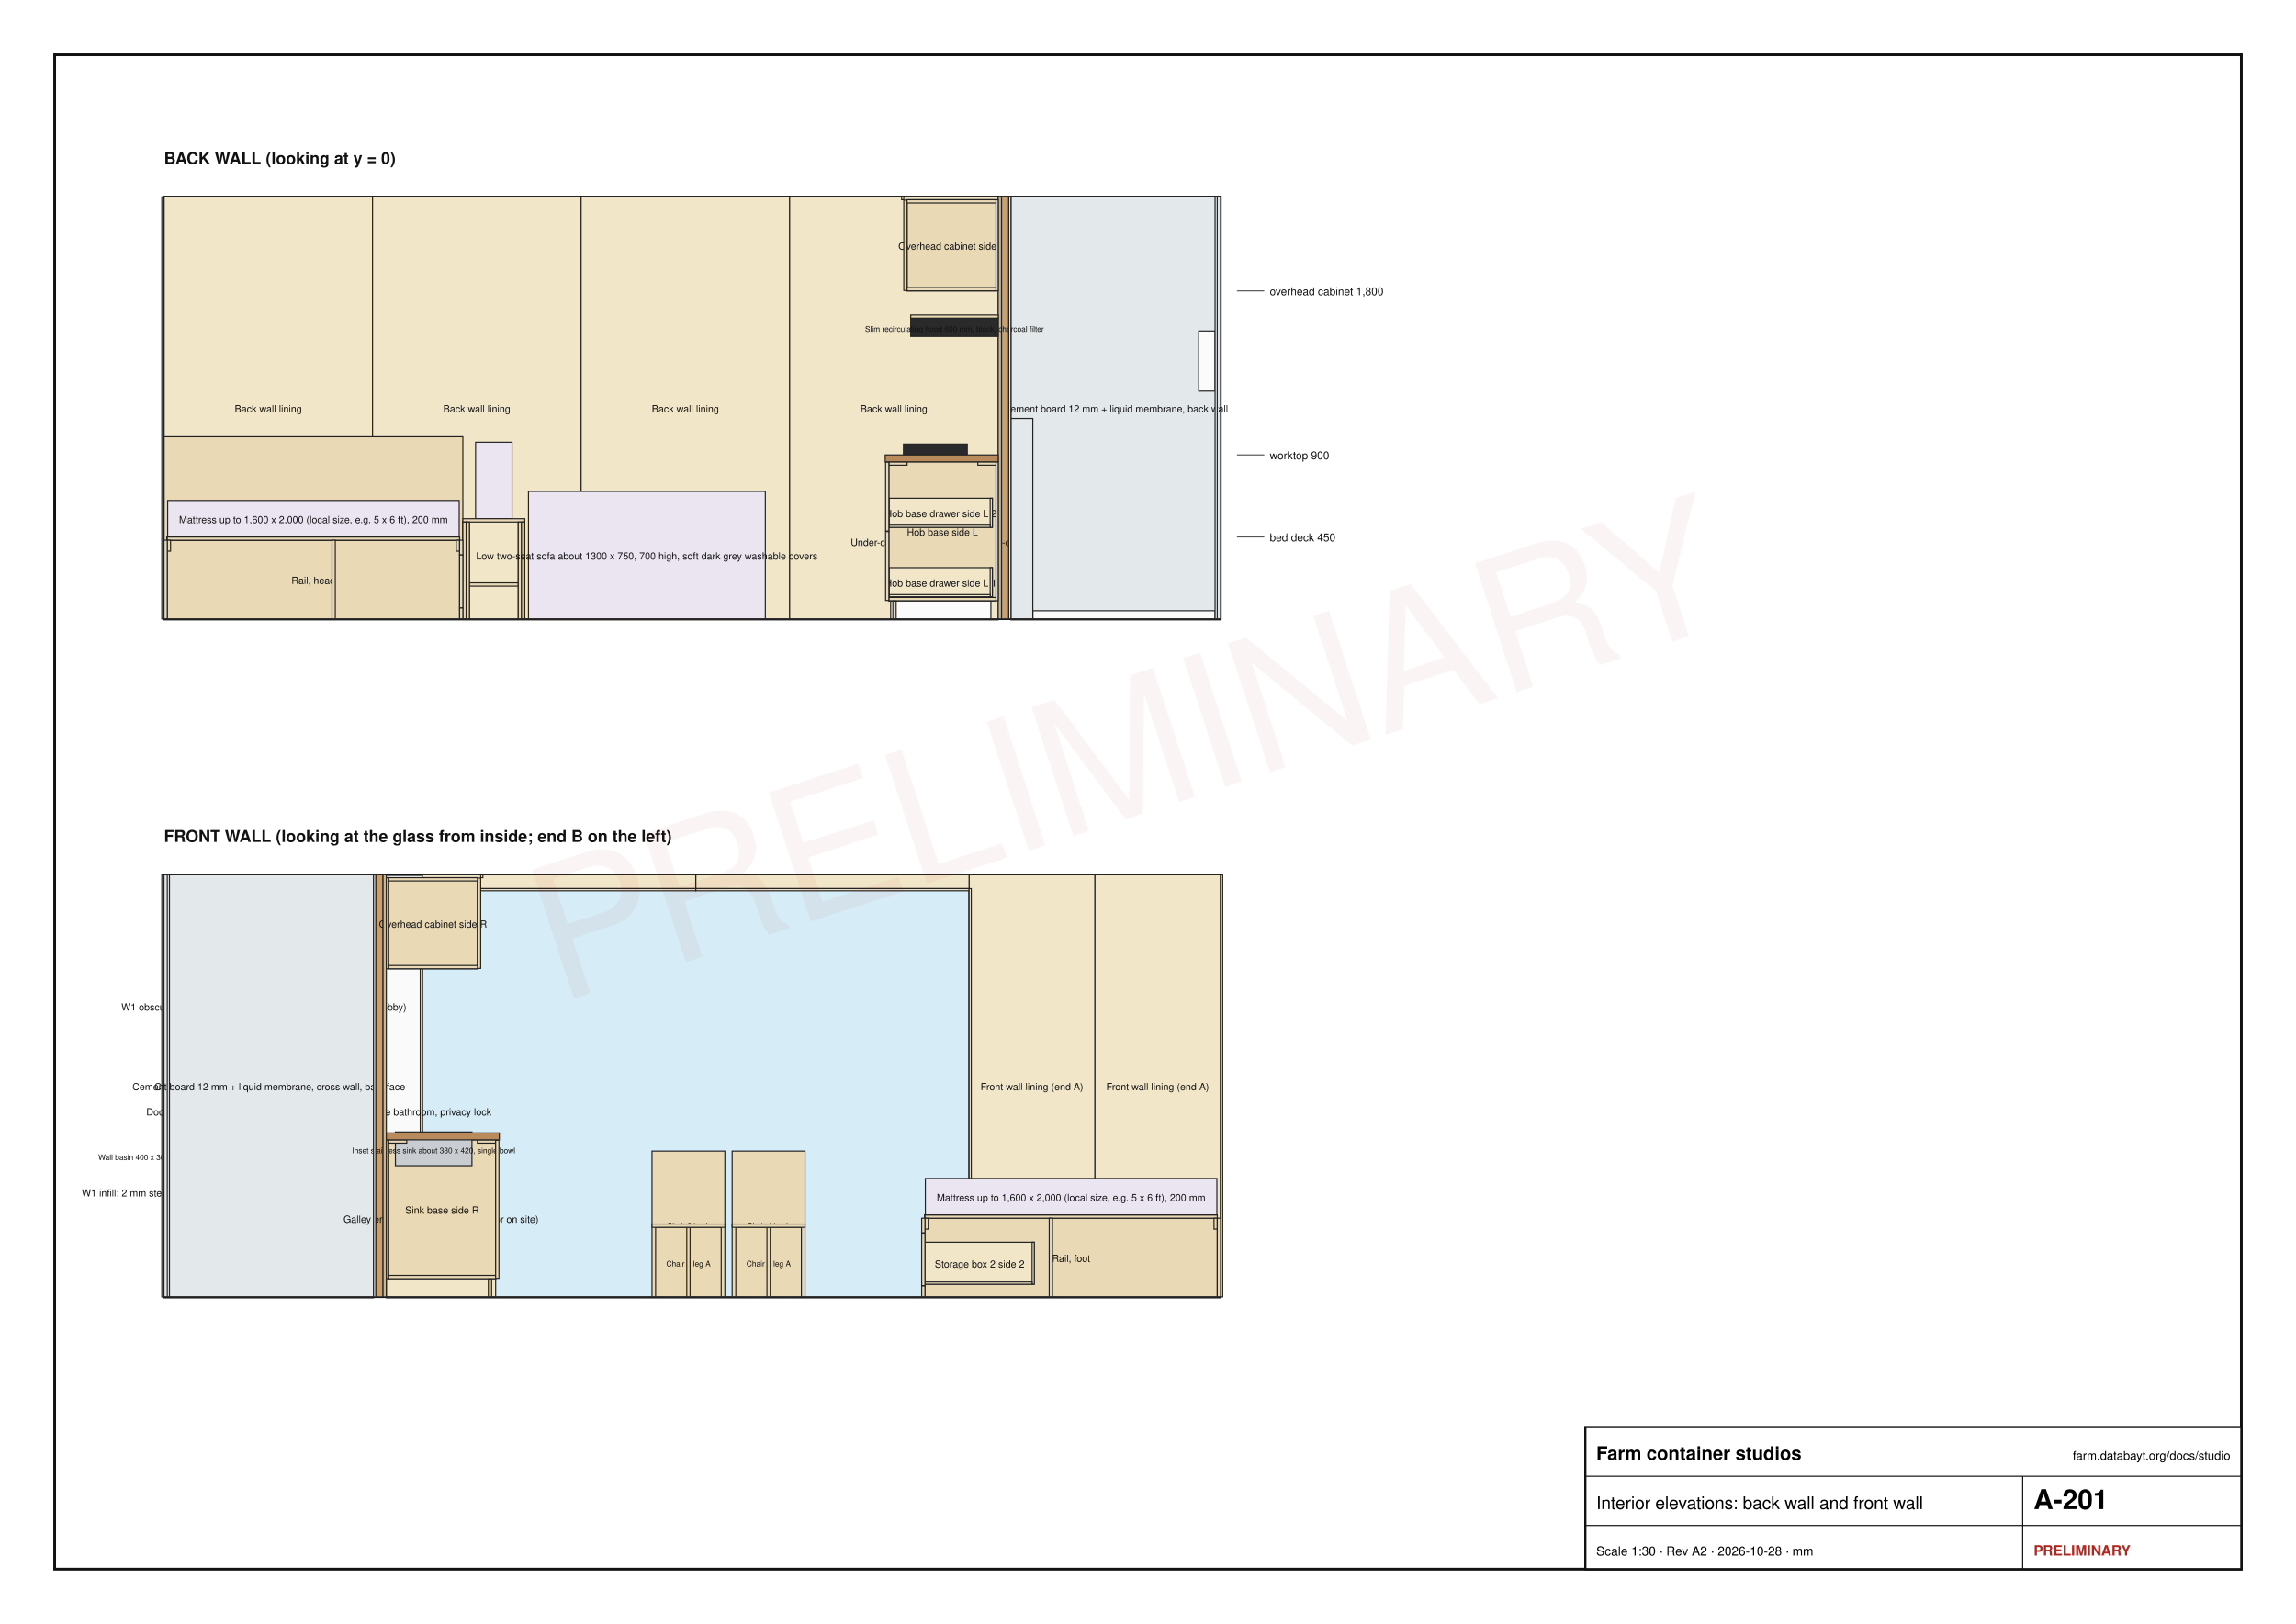
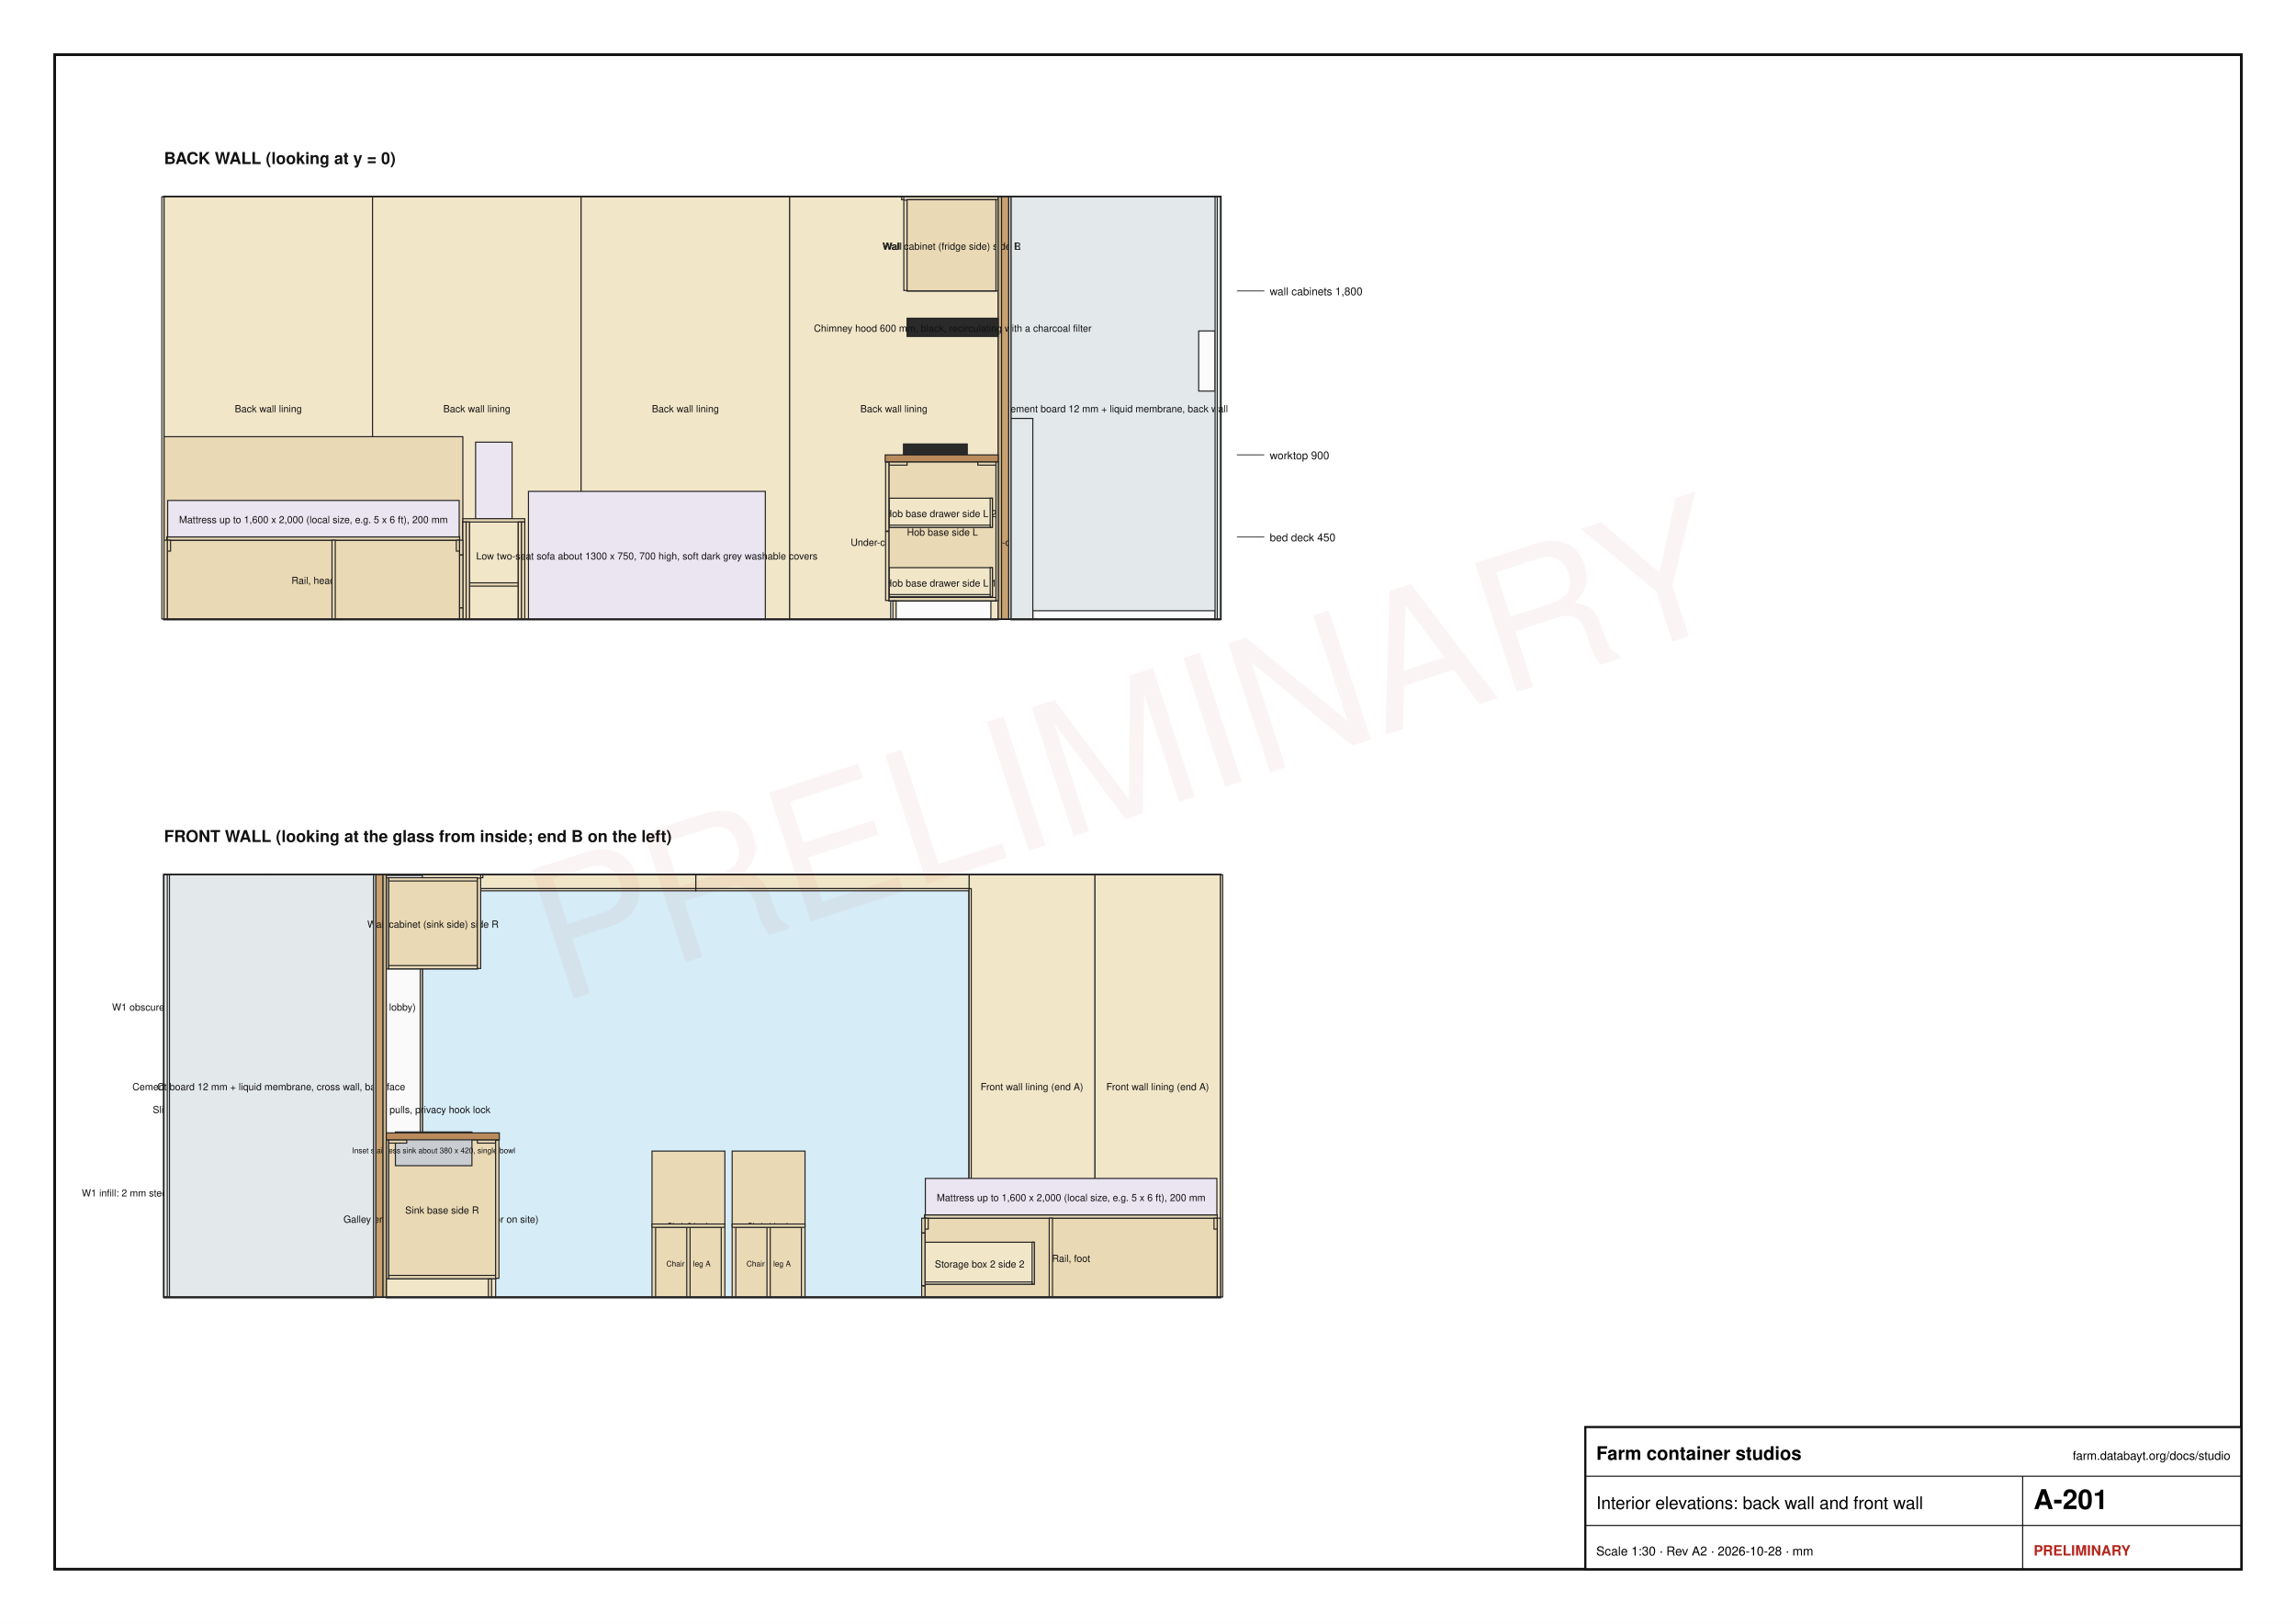
<svg xmlns="http://www.w3.org/2000/svg" width="420mm" height="297mm" viewBox="0 0 420 297" font-family="Helvetica, Arial, sans-serif">
  <rect x="0" y="0" width="420" height="297" fill="#fff" />
  <rect x="10" y="10" width="400" height="277" fill="none" stroke="#111" stroke-width="0.5" />
  <text x="30" y="30" font-size="3" text-anchor="start" font-weight="bold" fill="#111">BACK WALL (looking at y = 0)</text>
  <rect x="30" y="36" width="193.27" height="77.2" fill="#fafafa" stroke="#111" stroke-width="0.4" />
  <rect x="30" y="36" width="38.15" height="77.2" fill="#f2e6c9" stroke="#222" stroke-width="0.2" />
  <text x="49.08" y="75.4" font-size="1.8" text-anchor="middle" font-weight="normal" fill="#111">Back wall lining</text>
  <rect x="68.15" y="36" width="38.15" height="77.2" fill="#f2e6c9" stroke="#222" stroke-width="0.2" />
  <text x="87.23" y="75.4" font-size="1.8" text-anchor="middle" font-weight="normal" fill="#111">Back wall lining</text>
  <rect x="106.3" y="36" width="38.15" height="77.2" fill="#f2e6c9" stroke="#222" stroke-width="0.2" />
  <text x="125.38" y="75.4" font-size="1.8" text-anchor="middle" font-weight="normal" fill="#111">Back wall lining</text>
  <rect x="144.45" y="36" width="38.15" height="77.2" fill="#f2e6c9" stroke="#222" stroke-width="0.2" />
  <text x="163.52" y="75.4" font-size="1.8" text-anchor="middle" font-weight="normal" fill="#111">Back wall lining</text>
  <rect x="184.93" y="36" width="38.33" height="77.2" fill="#e3e8ea" stroke="#222" stroke-width="0.2" />
  <text x="204.1" y="75.4" font-size="1.8" text-anchor="middle" font-weight="normal" fill="#111">Cement board 12 mm + liquid membrane, back wall</text>
  <rect x="165.93" y="36.53" width="16.27" height="16.67" fill="#ead9b5" stroke="#222" stroke-width="0.2" />
-   <text x="174.07" y="45.67" font-size="1.8" text-anchor="middle" font-weight="normal" fill="#111">Overhead cabinet side L</text>
+   <text x="174.07" y="45.67" font-size="1.8" text-anchor="middle" font-weight="normal" fill="#111">Wall cabinet (fridge side) side L</text>
  <rect x="30" y="79.87" width="54.67" height="33.33" fill="#ead9b5" stroke="#222" stroke-width="0.2" />
  <text x="57.33" y="97.33" font-size="1.8" text-anchor="middle" font-weight="normal" fill="#111">Headboard (full height, on the back wall)</text>
  <rect x="30.6" y="98.8" width="53.47" height="14.4" fill="#ead9b5" stroke="#222" stroke-width="0.2" />
  <text x="57.33" y="106.8" font-size="1.8" text-anchor="middle" font-weight="normal" fill="#111">Rail, head</text>
  <rect x="84.67" y="95.47" width="0.6" height="17.73" fill="#ead9b5" stroke="#222" stroke-width="0.2" />
  <rect x="85.27" y="95.47" width="0.6" height="17.73" fill="#ead9b5" stroke="#222" stroke-width="0.2" />
  <rect x="94.8" y="95.47" width="0.6" height="17.73" fill="#ead9b5" stroke="#222" stroke-width="0.2" />
  <rect x="95.4" y="95.47" width="0.6" height="17.73" fill="#ead9b5" stroke="#222" stroke-width="0.2" />
  <rect x="183.2" y="36" width="1.33" height="77.2" fill="#c9a06f" stroke="#222" stroke-width="0.2" />
  <rect x="30.6" y="98.2" width="53.47" height="0.6" fill="#ead9b5" stroke="#222" stroke-width="0.2" />
  <rect x="30.6" y="98.2" width="53.47" height="0.6" fill="#ead9b5" stroke="#222" stroke-width="0.2" />
  <rect x="87" y="80.87" width="6.67" height="14" fill="#ebe5f2" stroke="#222" stroke-width="0.2" />
  <rect x="85.87" y="106.6" width="8.93" height="0.6" fill="#ead9b5" stroke="#222" stroke-width="0.2" />
  <rect x="30.6" y="98.2" width="53.47" height="0.6" fill="#ead9b5" stroke="#222" stroke-width="0.2" />
  <rect x="84.67" y="94.87" width="11.33" height="0.6" fill="#ead9b5" stroke="#222" stroke-width="0.2" />
  <rect x="84.67" y="95.47" width="0.6" height="17.73" fill="#ead9b5" stroke="#222" stroke-width="0.2" />
  <rect x="85.27" y="95.47" width="0.6" height="17.73" fill="#ead9b5" stroke="#222" stroke-width="0.2" />
  <rect x="94.8" y="95.47" width="0.6" height="17.73" fill="#ead9b5" stroke="#222" stroke-width="0.2" />
  <rect x="95.4" y="95.47" width="0.6" height="17.73" fill="#ead9b5" stroke="#222" stroke-width="0.2" />
  <rect x="30.6" y="98.2" width="53.47" height="0.6" fill="#ead9b5" stroke="#222" stroke-width="0.2" />
  <rect x="30.6" y="98.2" width="53.47" height="0.6" fill="#ead9b5" stroke="#222" stroke-width="0.2" />
  <rect x="162.93" y="84.87" width="18.33" height="28.33" fill="#fbfbfb" stroke="#222" stroke-width="0.2" />
  <text x="172.1" y="99.83" font-size="1.8" text-anchor="middle" font-weight="normal" fill="#111">Under-counter fridge about 90 L (A-class)</text>
  <rect x="162.6" y="84.47" width="3.33" height="0.6" fill="#ead9b5" stroke="#222" stroke-width="0.2" />
  <rect x="178.87" y="84.47" width="3.33" height="0.6" fill="#ead9b5" stroke="#222" stroke-width="0.2" />
+   <rect x="165.93" y="52.6" width="16.27" height="0.6" fill="#ead9b5" stroke="#222" stroke-width="0.2" />
+   <rect x="165.93" y="36.53" width="16.27" height="0.6" fill="#ead9b5" stroke="#222" stroke-width="0.2" />
+   <rect x="165.33" y="36.6" width="0.6" height="16.53" fill="#ead9b5" stroke="#222" stroke-width="0.2" />
  <rect x="162.6" y="84.47" width="19.6" height="25.4" fill="#ead9b5" stroke="#222" stroke-width="0.2" />
  <text x="172.4" y="97.97" font-size="1.8" text-anchor="middle" font-weight="normal" fill="#111">Fridge bay side</text>
+   <rect x="165.93" y="36.53" width="16.27" height="16.67" fill="#ead9b5" stroke="#222" stroke-width="0.2" />
+   <text x="174.07" y="45.67" font-size="1.8" text-anchor="middle" font-weight="normal" fill="#111">Wall cabinet (fridge side) side R</text>
+   <rect x="182.2" y="36.53" width="0.4" height="16.67" fill="#f2e6c9" stroke="#222" stroke-width="0.2" />
  <rect x="162.6" y="84.47" width="19.6" height="25.4" fill="#ead9b5" stroke="#222" stroke-width="0.2" />
  <text x="172.4" y="97.97" font-size="1.8" text-anchor="middle" font-weight="normal" fill="#111">Hob base side L</text>
  <rect x="162.67" y="103.82" width="18.87" height="5.33" fill="#f2e6c9" stroke="#222" stroke-width="0.2" />
  <text x="172.1" y="107.28" font-size="1.8" text-anchor="middle" font-weight="normal" fill="#111">Hob base drawer side L 1</text>
  <rect x="162.67" y="91.12" width="18.87" height="5.33" fill="#f2e6c9" stroke="#222" stroke-width="0.2" />
  <text x="172.1" y="94.58" font-size="1.8" text-anchor="middle" font-weight="normal" fill="#111">Hob base drawer side L 2</text>
  <rect x="30.6" y="98.2" width="53.47" height="0.6" fill="#ead9b5" stroke="#222" stroke-width="0.2" />
  <rect x="30.6" y="98.2" width="53.47" height="0.6" fill="#ead9b5" stroke="#222" stroke-width="0.2" />
  <rect x="96.67" y="89.87" width="43.33" height="23.33" fill="#ebe5f2" stroke="#222" stroke-width="0.2" />
  <text x="118.33" y="102.33" font-size="1.8" text-anchor="middle" font-weight="normal" fill="#111">Low two-seat sofa about 1300 x 750, 700 high, soft dark grey washable covers</text>
  <rect x="84.07" y="101.47" width="0.6" height="9.73" fill="#ead9b5" stroke="#222" stroke-width="0.2" />
-   <rect x="165.33" y="36.6" width="0.6" height="16.53" fill="#ead9b5" stroke="#222" stroke-width="0.2" />
  <rect x="219.27" y="60.53" width="3" height="11" fill="#fbfbfb" stroke="#222" stroke-width="0.2" />
  <rect x="182.6" y="36" width="0.6" height="77.2" fill="#cdb68c" stroke="#222" stroke-width="0.2" />
  <rect x="188.93" y="111.7" width="33.33" height="1.5" fill="#fbfbfb" stroke="#222" stroke-width="0.2" />
  <rect x="184.93" y="76.53" width="4" height="36.67" fill="#e3e8ea" stroke="#222" stroke-width="0.2" />
  <rect x="181.13" y="103.82" width="0.4" height="5.33" fill="#f2e6c9" stroke="#222" stroke-width="0.2" />
  <rect x="162.67" y="108.75" width="18.47" height="0.4" fill="#f2e6c9" stroke="#222" stroke-width="0.2" />
  <rect x="181.13" y="91.12" width="0.4" height="5.33" fill="#f2e6c9" stroke="#222" stroke-width="0.2" />
  <rect x="162.67" y="96.05" width="18.47" height="0.4" fill="#f2e6c9" stroke="#222" stroke-width="0.2" />
  <rect x="29.6" y="36" width="0.4" height="77.2" fill="#f2e6c9" stroke="#222" stroke-width="0.2" />
  <rect x="162.6" y="109.27" width="19.6" height="0.6" fill="#ead9b5" stroke="#222" stroke-width="0.2" />
  <rect x="162.6" y="84.47" width="3.33" height="0.6" fill="#ead9b5" stroke="#222" stroke-width="0.2" />
  <rect x="178.87" y="84.47" width="3.33" height="0.6" fill="#ead9b5" stroke="#222" stroke-width="0.2" />
  <rect x="165.27" y="81.2" width="11.67" height="2" fill="#2a2a2a" stroke="#222" stroke-width="0.2" />
  <rect x="162" y="97.22" width="0.6" height="12.6" fill="#ead9b5" stroke="#222" stroke-width="0.2" />
  <rect x="162" y="84.52" width="0.6" height="12.6" fill="#ead9b5" stroke="#222" stroke-width="0.2" />
  <rect x="182.2" y="84.47" width="0.4" height="25.4" fill="#f2e6c9" stroke="#222" stroke-width="0.2" />
-   <rect x="166.6" y="57.6" width="16" height="0.6" fill="#ead9b5" stroke="#222" stroke-width="0.2" />
-   <rect x="166.6" y="58.2" width="16" height="3.33" fill="#2a2a2a" stroke="#222" stroke-width="0.2" />
-   <text x="174.6" y="60.67" font-size="1.4" text-anchor="middle" font-weight="normal" fill="#111">Slim recirculating hood 600 mm, black, charcoal filter</text>
-   <rect x="165.93" y="52.6" width="16.27" height="0.6" fill="#ead9b5" stroke="#222" stroke-width="0.2" />
-   <rect x="165.93" y="36.53" width="16.27" height="0.6" fill="#ead9b5" stroke="#222" stroke-width="0.2" />
-   <rect x="182.2" y="36.53" width="0.4" height="16.67" fill="#f2e6c9" stroke="#222" stroke-width="0.2" />
+   <rect x="165.93" y="58.2" width="16.67" height="3.33" fill="#2a2a2a" stroke="#222" stroke-width="0.2" />
+   <text x="174.27" y="60.67" font-size="1.8" text-anchor="middle" font-weight="normal" fill="#111">Chimney hood 600 mm, black, recirculating with a charcoal filter</text>
  <rect x="161.93" y="83.2" width="20.67" height="1.27" fill="#b98b5c" stroke="#222" stroke-width="0.2" />
  <rect x="163.33" y="109.93" width="0.6" height="3.27" fill="#ead9b5" stroke="#222" stroke-width="0.2" />
  <rect x="164.93" y="36" width="0.4" height="0.53" fill="#f2e6c9" stroke="#222" stroke-width="0.2" />
  <rect x="222.27" y="36" width="0.4" height="77.2" fill="#e3e8ea" stroke="#222" stroke-width="0.2" />
  <rect x="184.53" y="36" width="0.4" height="77.2" fill="#e3e8ea" stroke="#222" stroke-width="0.2" />
  <rect x="60.73" y="98.8" width="0.6" height="14.4" fill="#ead9b5" stroke="#222" stroke-width="0.2" />
  <rect x="30.6" y="98.8" width="0.6" height="2" fill="#ead9b5" stroke="#222" stroke-width="0.2" />
  <rect x="83.47" y="98.8" width="0.6" height="2" fill="#ead9b5" stroke="#222" stroke-width="0.2" />
  <rect x="30.67" y="91.53" width="53.33" height="6.67" fill="#ebe5f2" stroke="#222" stroke-width="0.2" />
  <text x="57.33" y="95.67" font-size="1.8" text-anchor="middle" font-weight="normal" fill="#111">Mattress up to 1,600 x 2,000 (local size, e.g. 5 x 6 ft), 200 mm</text>
  <rect x="30" y="98.8" width="0.6" height="14.4" fill="#ead9b5" stroke="#222" stroke-width="0.2" />
  <rect x="84.07" y="98.8" width="0.6" height="2.67" fill="#ead9b5" stroke="#222" stroke-width="0.2" />
  <rect x="84.07" y="111.2" width="0.6" height="2" fill="#ead9b5" stroke="#222" stroke-width="0.2" />
  <rect x="30" y="113.2" width="152.6" height="0.17" fill="#dccdb1" stroke="#222" stroke-width="0.2" />
  <rect x="184.93" y="113.2" width="38.33" height="0.17" fill="#dccdb1" stroke="#222" stroke-width="0.2" />
  <text x="30" y="154" font-size="3" text-anchor="start" font-weight="bold" fill="#111">FRONT WALL (looking at the glass from inside; end B on the left)</text>
  <rect x="30" y="160" width="193.27" height="77.2" fill="#fafafa" stroke="#111" stroke-width="0.4" />
  <rect x="77.27" y="162.53" width="100" height="74.67" fill="#d6ecf7" stroke="#222" stroke-width="0.2" />
  <rect x="200.27" y="160" width="23" height="77.2" fill="#f2e6c9" stroke="#222" stroke-width="0.2" />
  <text x="211.77" y="199.4" font-size="1.8" text-anchor="middle" font-weight="normal" fill="#111">Front wall lining (end A)</text>
  <rect x="177.27" y="160" width="23" height="77.2" fill="#f2e6c9" stroke="#222" stroke-width="0.2" />
  <text x="188.77" y="199.4" font-size="1.8" text-anchor="middle" font-weight="normal" fill="#111">Front wall lining (end A)</text>
  <rect x="127.27" y="160" width="50" height="2.53" fill="#f2e6c9" stroke="#222" stroke-width="0.2" />
  <rect x="77.27" y="160" width="50" height="2.53" fill="#f2e6c9" stroke="#222" stroke-width="0.2" />
  <rect x="39.6" y="198.87" width="17.33" height="38.33" fill="#9c4436" stroke="#222" stroke-width="0.2" />
  <text x="48.27" y="218.83" font-size="1.8" text-anchor="middle" font-weight="normal" fill="#111">W1 infill: 2 mm steel welded into the old door frame (0-1,150), foamed with the walls</text>
  <rect x="39.6" y="169.2" width="17.33" height="29.67" fill="#d6ecf7" stroke="#222" stroke-width="0.2" />
-   <text x="48.27" y="184.83" font-size="1.8" text-anchor="middle" font-weight="normal" fill="#111">W1 obscure louvre window 520 x 890 + insect mesh (wash lobby)</text>
+   <text x="48.27" y="184.83" font-size="1.8" text-anchor="middle" font-weight="normal" fill="#111">W1 obscure louvre window 520 x 890 + insect mesh (bathroom lobby)</text>
  <rect x="177.67" y="234.87" width="45.6" height="2.33" fill="#f2e6c9" stroke="#222" stroke-width="0.2" />
  <rect x="127.27" y="162.53" width="50" height="0.4" fill="#f2e6c9" stroke="#222" stroke-width="0.2" />
  <rect x="77.27" y="162.53" width="50" height="0.4" fill="#f2e6c9" stroke="#222" stroke-width="0.2" />
  <rect x="177.27" y="162.53" width="0.4" height="74.67" fill="#f2e6c9" stroke="#222" stroke-width="0.2" />
  <rect x="76.87" y="162.53" width="0.4" height="74.67" fill="#f2e6c9" stroke="#222" stroke-width="0.2" />
-   <rect x="30.4" y="173.87" width="3.6" height="21.67" fill="#cdb68c" stroke="#222" stroke-width="0.2" />
  <rect x="169.2" y="222.8" width="53.47" height="14.4" fill="#ead9b5" stroke="#222" stroke-width="0.2" />
  <text x="195.93" y="230.8" font-size="1.8" text-anchor="middle" font-weight="normal" fill="#111">Rail, foot</text>
  <rect x="169.2" y="227.2" width="20" height="7.67" fill="#f2e6c9" stroke="#222" stroke-width="0.2" />
  <text x="179.2" y="231.83" font-size="1.8" text-anchor="middle" font-weight="normal" fill="#111">Storage box 2 side 2</text>
  <rect x="169.2" y="222.2" width="53.47" height="0.6" fill="#ead9b5" stroke="#222" stroke-width="0.2" />
  <rect x="169.2" y="222.2" width="53.47" height="0.6" fill="#ead9b5" stroke="#222" stroke-width="0.2" />
-   <rect x="30.4" y="184.6" width="3.27" height="0.6" fill="#cdb68c" stroke="#222" stroke-width="0.2" />
-   <rect x="30.4" y="173.87" width="3.6" height="0.6" fill="#cdb68c" stroke="#222" stroke-width="0.2" />
-   <rect x="30.4" y="194.93" width="3.6" height="0.6" fill="#cdb68c" stroke="#222" stroke-width="0.2" />
-   <rect x="30.4" y="173.87" width="3.6" height="21.67" fill="#cdb68c" stroke="#222" stroke-width="0.2" />
-   <rect x="34" y="173.87" width="0.6" height="21.67" fill="#cdb68c" stroke="#222" stroke-width="0.2" />
-   <rect x="30" y="208.87" width="10" height="5" fill="#fbfbfb" stroke="#222" stroke-width="0.2" />
-   <text x="35" y="212.17" font-size="1.4" text-anchor="middle" font-weight="normal" fill="#111">Wall basin 400 x 300 + mixer + bottle trap (wash lobby)</text>
  <rect x="133.93" y="210.53" width="13.33" height="26.67" fill="#ead9b5" stroke="#222" stroke-width="0.2" />
  <text x="140.6" y="224.67" font-size="1.4" text-anchor="middle" font-weight="normal" fill="#111">Chair 1 back</text>
  <rect x="119.27" y="210.53" width="13.33" height="26.67" fill="#ead9b5" stroke="#222" stroke-width="0.2" />
  <text x="125.93" y="224.67" font-size="1.4" text-anchor="middle" font-weight="normal" fill="#111">Chair 2 back</text>
-   <rect x="29.6" y="160" width="0.4" height="77.2" fill="#e3e8ea" stroke="#222" stroke-width="0.2" />
-   <rect x="48.33" y="160" width="20" height="8.87" fill="#cdb68c" stroke="#222" stroke-width="0.2" />
-   <text x="58.33" y="165.23" font-size="1.8" text-anchor="middle" font-weight="normal" fill="#111">Cross wall skin over the door</text>
-   <rect x="30" y="160" width="18.33" height="77.2" fill="#cdb68c" stroke="#222" stroke-width="0.2" />
-   <text x="39.17" y="199.4" font-size="1.8" text-anchor="middle" font-weight="normal" fill="#111">Cross wall skin (lobby face)</text>
-   <rect x="169.2" y="222.2" width="53.47" height="0.6" fill="#ead9b5" stroke="#222" stroke-width="0.2" />
-   <rect x="47" y="160" width="1.33" height="77.2" fill="#c9a06f" stroke="#222" stroke-width="0.2" />
+   <rect x="49.27" y="168.53" width="19.13" height="68.5" fill="#e0d3ba" stroke="#222" stroke-width="0.2" />
+   <text x="58.83" y="203.58" font-size="1.8" text-anchor="middle" font-weight="normal" fill="#111">Sliding door leaf 574 x 2,055, moisture-resistant, flush pulls, privacy hook lock</text>
+   <rect x="30.33" y="166.53" width="38" height="2" fill="#9c4436" stroke="#222" stroke-width="0.2" />
+   <rect x="49.33" y="160" width="19" height="8.87" fill="#cdb68c" stroke="#222" stroke-width="0.2" />
+   <text x="58.83" y="165.23" font-size="1.8" text-anchor="middle" font-weight="normal" fill="#111">Cross wall skin over the door</text>
+   <rect x="30" y="160" width="19.33" height="77.2" fill="#cdb68c" stroke="#222" stroke-width="0.2" />
+   <text x="39.67" y="199.4" font-size="1.8" text-anchor="middle" font-weight="normal" fill="#111">Cross wall skin (lobby face)</text>
+   <rect x="169.2" y="222.2" width="53.47" height="0.6" fill="#ead9b5" stroke="#222" stroke-width="0.2" />
+   <rect x="48" y="160" width="1.33" height="77.2" fill="#c9a06f" stroke="#222" stroke-width="0.2" />
  <rect x="30" y="160" width="1.33" height="77.2" fill="#c9a06f" stroke="#222" stroke-width="0.2" />
-   <rect x="49" y="169.53" width="18.67" height="67.33" fill="#e0d3ba" stroke="#222" stroke-width="0.2" />
-   <text x="58.33" y="204" font-size="1.8" text-anchor="middle" font-weight="normal" fill="#111">Door leaf 564 x 2,030, moisture-resistant, opens into the bathroom, privacy lock</text>
  <rect x="67.73" y="168.87" width="0.6" height="68.33" fill="#cdb68c" stroke="#222" stroke-width="0.2" />
-   <rect x="48.33" y="168.87" width="0.6" height="68.33" fill="#cdb68c" stroke="#222" stroke-width="0.2" />
-   <rect x="48.93" y="168.87" width="18.8" height="0.6" fill="#cdb68c" stroke="#222" stroke-width="0.2" />
+   <rect x="49.33" y="168.87" width="0.6" height="68.33" fill="#cdb68c" stroke="#222" stroke-width="0.2" />
+   <rect x="49.93" y="168.87" width="17.8" height="0.6" fill="#cdb68c" stroke="#222" stroke-width="0.2" />
  <rect x="30" y="160" width="38.33" height="77.2" fill="#e3e8ea" stroke="#222" stroke-width="0.2" />
  <text x="49.17" y="199.4" font-size="1.8" text-anchor="middle" font-weight="normal" fill="#111">Cement board 12 mm + liquid membrane, cross wall, bath face</text>
  <rect x="68.73" y="160" width="1.33" height="77.2" fill="#c9a06f" stroke="#222" stroke-width="0.2" />
  <rect x="169.2" y="222.2" width="53.47" height="0.6" fill="#ead9b5" stroke="#222" stroke-width="0.2" />
  <rect x="134.6" y="224.47" width="12" height="12.73" fill="#ead9b5" stroke="#222" stroke-width="0.2" />
  <text x="140.6" y="231.63" font-size="1.4" text-anchor="middle" font-weight="normal" fill="#111">Chair 1 leg A</text>
  <rect x="119.93" y="224.47" width="12" height="12.73" fill="#ead9b5" stroke="#222" stroke-width="0.2" />
  <text x="125.93" y="231.63" font-size="1.4" text-anchor="middle" font-weight="normal" fill="#111">Chair 2 leg A</text>
  <rect x="70.67" y="208.47" width="20" height="28.73" fill="#f2e6c9" stroke="#222" stroke-width="0.2" />
  <text x="80.67" y="223.63" font-size="1.8" text-anchor="middle" font-weight="normal" fill="#111">Galley end panel (scribed to the floor on site)</text>
  <rect x="71.07" y="208.47" width="19.6" height="25.4" fill="#ead9b5" stroke="#222" stroke-width="0.2" />
  <text x="80.87" y="221.97" font-size="1.8" text-anchor="middle" font-weight="normal" fill="#111">Sink base side R</text>
  <rect x="71.07" y="160.53" width="16.27" height="16.67" fill="#ead9b5" stroke="#222" stroke-width="0.2" />
-   <text x="79.2" y="169.67" font-size="1.8" text-anchor="middle" font-weight="normal" fill="#111">Overhead cabinet side R</text>
+   <text x="79.2" y="169.67" font-size="1.8" text-anchor="middle" font-weight="normal" fill="#111">Wall cabinet (sink side) side R</text>
  <rect x="169.2" y="222.2" width="53.47" height="0.6" fill="#ead9b5" stroke="#222" stroke-width="0.2" />
  <rect x="140.3" y="224.47" width="0.6" height="12.73" fill="#ead9b5" stroke="#222" stroke-width="0.2" />
  <rect x="125.63" y="224.47" width="0.6" height="12.73" fill="#ead9b5" stroke="#222" stroke-width="0.2" />
  <rect x="188.8" y="227.2" width="0.4" height="7.67" fill="#f2e6c9" stroke="#222" stroke-width="0.2" />
  <rect x="169.2" y="234.47" width="19.6" height="0.4" fill="#f2e6c9" stroke="#222" stroke-width="0.2" />
  <rect x="133.93" y="223.87" width="13.33" height="0.6" fill="#ead9b5" stroke="#222" stroke-width="0.2" />
  <rect x="119.27" y="223.87" width="13.33" height="0.6" fill="#ead9b5" stroke="#222" stroke-width="0.2" />
  <rect x="168.6" y="225.53" width="0.6" height="9.6" fill="#ead9b5" stroke="#222" stroke-width="0.2" />
  <rect x="72.33" y="207.03" width="14" height="6.17" fill="#c9cdd1" stroke="#222" stroke-width="0.2" />
  <text x="79.33" y="210.92" font-size="1.4" text-anchor="middle" font-weight="normal" fill="#111">Inset stainless sink about 380 x 420, single bowl</text>
  <rect x="71.07" y="233.27" width="19.6" height="0.6" fill="#ead9b5" stroke="#222" stroke-width="0.2" />
  <rect x="87.33" y="208.47" width="3.33" height="0.6" fill="#ead9b5" stroke="#222" stroke-width="0.2" />
  <rect x="71.07" y="208.47" width="3.33" height="0.6" fill="#ead9b5" stroke="#222" stroke-width="0.2" />
+   <rect x="71.07" y="176.6" width="16.27" height="0.6" fill="#ead9b5" stroke="#222" stroke-width="0.2" />
+   <rect x="71.07" y="160.53" width="16.27" height="0.6" fill="#ead9b5" stroke="#222" stroke-width="0.2" />
  <rect x="90.67" y="208.53" width="0.6" height="25.27" fill="#ead9b5" stroke="#222" stroke-width="0.2" />
+   <rect x="87.33" y="160.6" width="0.6" height="16.53" fill="#ead9b5" stroke="#222" stroke-width="0.2" />
  <rect x="70.67" y="208.47" width="0.4" height="25.4" fill="#f2e6c9" stroke="#222" stroke-width="0.2" />
+   <rect x="70.67" y="160.53" width="0.4" height="16.67" fill="#f2e6c9" stroke="#222" stroke-width="0.2" />
  <rect x="223.27" y="160" width="0.4" height="77.2" fill="#f2e6c9" stroke="#222" stroke-width="0.2" />
  <rect x="70.07" y="160" width="0.6" height="77.2" fill="#cdb68c" stroke="#222" stroke-width="0.2" />
-   <rect x="87.33" y="160.6" width="0.6" height="16.53" fill="#ead9b5" stroke="#222" stroke-width="0.2" />
  <rect x="89.33" y="233.93" width="0.6" height="3.27" fill="#ead9b5" stroke="#222" stroke-width="0.2" />
  <rect x="169.27" y="215.53" width="53.33" height="6.67" fill="#ebe5f2" stroke="#222" stroke-width="0.2" />
  <text x="195.93" y="219.67" font-size="1.8" text-anchor="middle" font-weight="normal" fill="#111">Mattress up to 1,600 x 2,000 (local size, e.g. 5 x 6 ft), 200 mm</text>
  <rect x="191.93" y="222.8" width="0.6" height="14.4" fill="#ead9b5" stroke="#222" stroke-width="0.2" />
  <rect x="222.07" y="222.8" width="0.6" height="2" fill="#ead9b5" stroke="#222" stroke-width="0.2" />
  <rect x="169.2" y="222.8" width="0.6" height="2" fill="#ead9b5" stroke="#222" stroke-width="0.2" />
-   <rect x="71.07" y="176.6" width="16.27" height="0.6" fill="#ead9b5" stroke="#222" stroke-width="0.2" />
-   <rect x="71.07" y="160.53" width="16.27" height="0.6" fill="#ead9b5" stroke="#222" stroke-width="0.2" />
  <rect x="222.67" y="222.8" width="0.6" height="14.4" fill="#ead9b5" stroke="#222" stroke-width="0.2" />
  <rect x="168.6" y="222.8" width="0.6" height="2.67" fill="#ead9b5" stroke="#222" stroke-width="0.2" />
  <rect x="168.6" y="235.2" width="0.6" height="2" fill="#ead9b5" stroke="#222" stroke-width="0.2" />
  <rect x="70.67" y="237.2" width="152.6" height="0.17" fill="#dccdb1" stroke="#222" stroke-width="0.2" />
  <rect x="30.6" y="160" width="0.4" height="77.2" fill="#e3e8ea" stroke="#222" stroke-width="0.2" />
  <rect x="68.33" y="160" width="0.4" height="77.2" fill="#e3e8ea" stroke="#222" stroke-width="0.2" />
  <rect x="30" y="237.2" width="38.33" height="0.17" fill="#dccdb1" stroke="#222" stroke-width="0.2" />
-   <rect x="70.67" y="160.53" width="0.4" height="16.67" fill="#f2e6c9" stroke="#222" stroke-width="0.2" />
  <rect x="70.67" y="207.2" width="20.67" height="1.27" fill="#b98b5c" stroke="#222" stroke-width="0.2" />
  <rect x="87.93" y="160" width="0.4" height="0.53" fill="#f2e6c9" stroke="#222" stroke-width="0.2" />
  <line x1="226.27" y1="83.2" x2="231.27" y2="83.2" stroke="#555" stroke-width="0.2" />
  <text x="232.27" y="84" font-size="2" text-anchor="start" font-weight="normal" fill="#111">worktop 900</text>
  <line x1="226.27" y1="98.2" x2="231.27" y2="98.2" stroke="#555" stroke-width="0.2" />
  <text x="232.27" y="99" font-size="2" text-anchor="start" font-weight="normal" fill="#111">bed deck 450</text>
  <line x1="226.27" y1="53.2" x2="231.27" y2="53.2" stroke="#555" stroke-width="0.2" />
-   <text x="232.27" y="54" font-size="2" text-anchor="start" font-weight="normal" fill="#111">overhead cabinet 1,800</text>
+   <text x="232.27" y="54" font-size="2" text-anchor="start" font-weight="normal" fill="#111">wall cabinets 1,800</text>
  <rect x="290" y="261" width="120" height="26" fill="#fff" stroke="#111" stroke-width="0.4" />
  <line x1="290" y1="270" x2="410" y2="270" stroke="#111" stroke-width="0.2" />
  <line x1="290" y1="279" x2="410" y2="279" stroke="#111" stroke-width="0.2" />
  <line x1="370" y1="270" x2="370" y2="287" stroke="#111" stroke-width="0.2" />
  <text x="292" y="267" font-size="3.4" font-weight="bold">Farm container studios</text>
  <text x="408" y="267" font-size="2.2" text-anchor="end">farm.databayt.org/docs/studio</text>
  <text x="292" y="276" font-size="3.2">Interior elevations: back wall and front wall</text>
  <text x="372" y="276" font-size="5" font-weight="bold">A-201</text>
  <text x="292" y="284.5" font-size="2.3">Scale 1:30 · Rev A2 · 2026-10-28 · mm</text>
  <text x="372" y="284.5" font-size="2.6" font-weight="bold" fill="#b3261e">PRELIMINARY</text>
  <text x="210.0" y="148.5" font-size="34" fill="#b3261e" fill-opacity="0.05" text-anchor="middle" transform="rotate(-18 210.0 148.5)">PRELIMINARY</text>
</svg>
